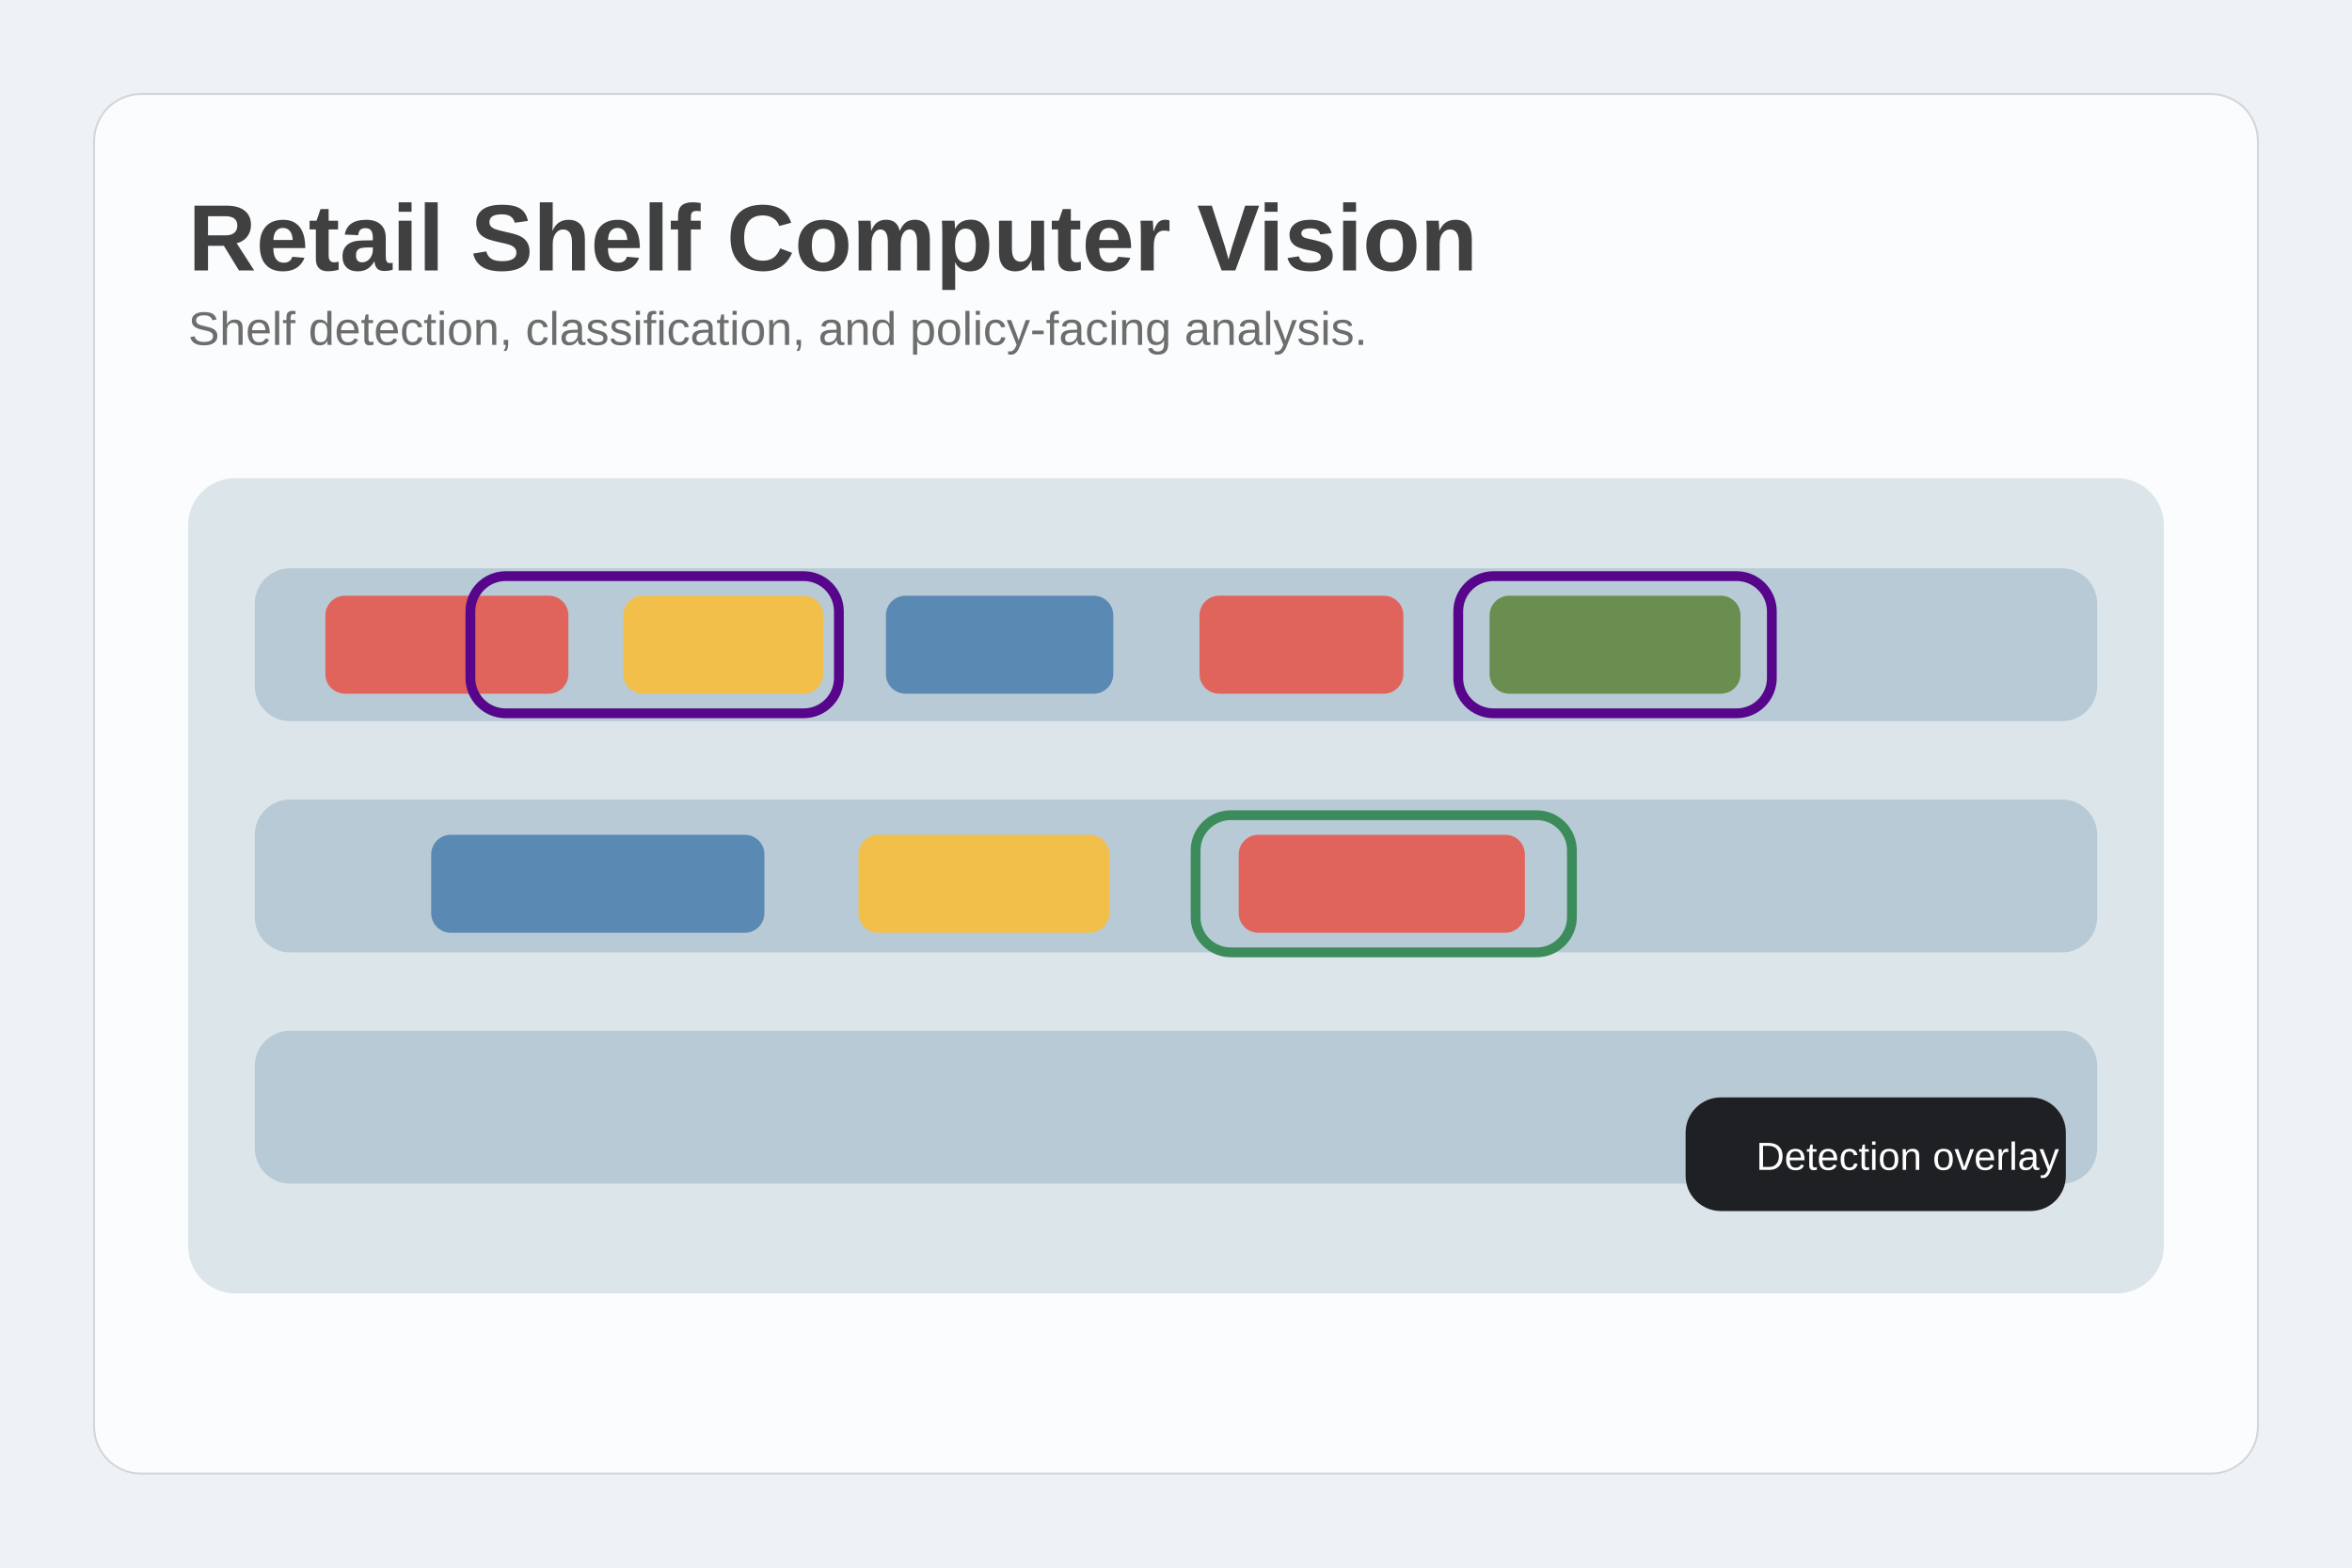
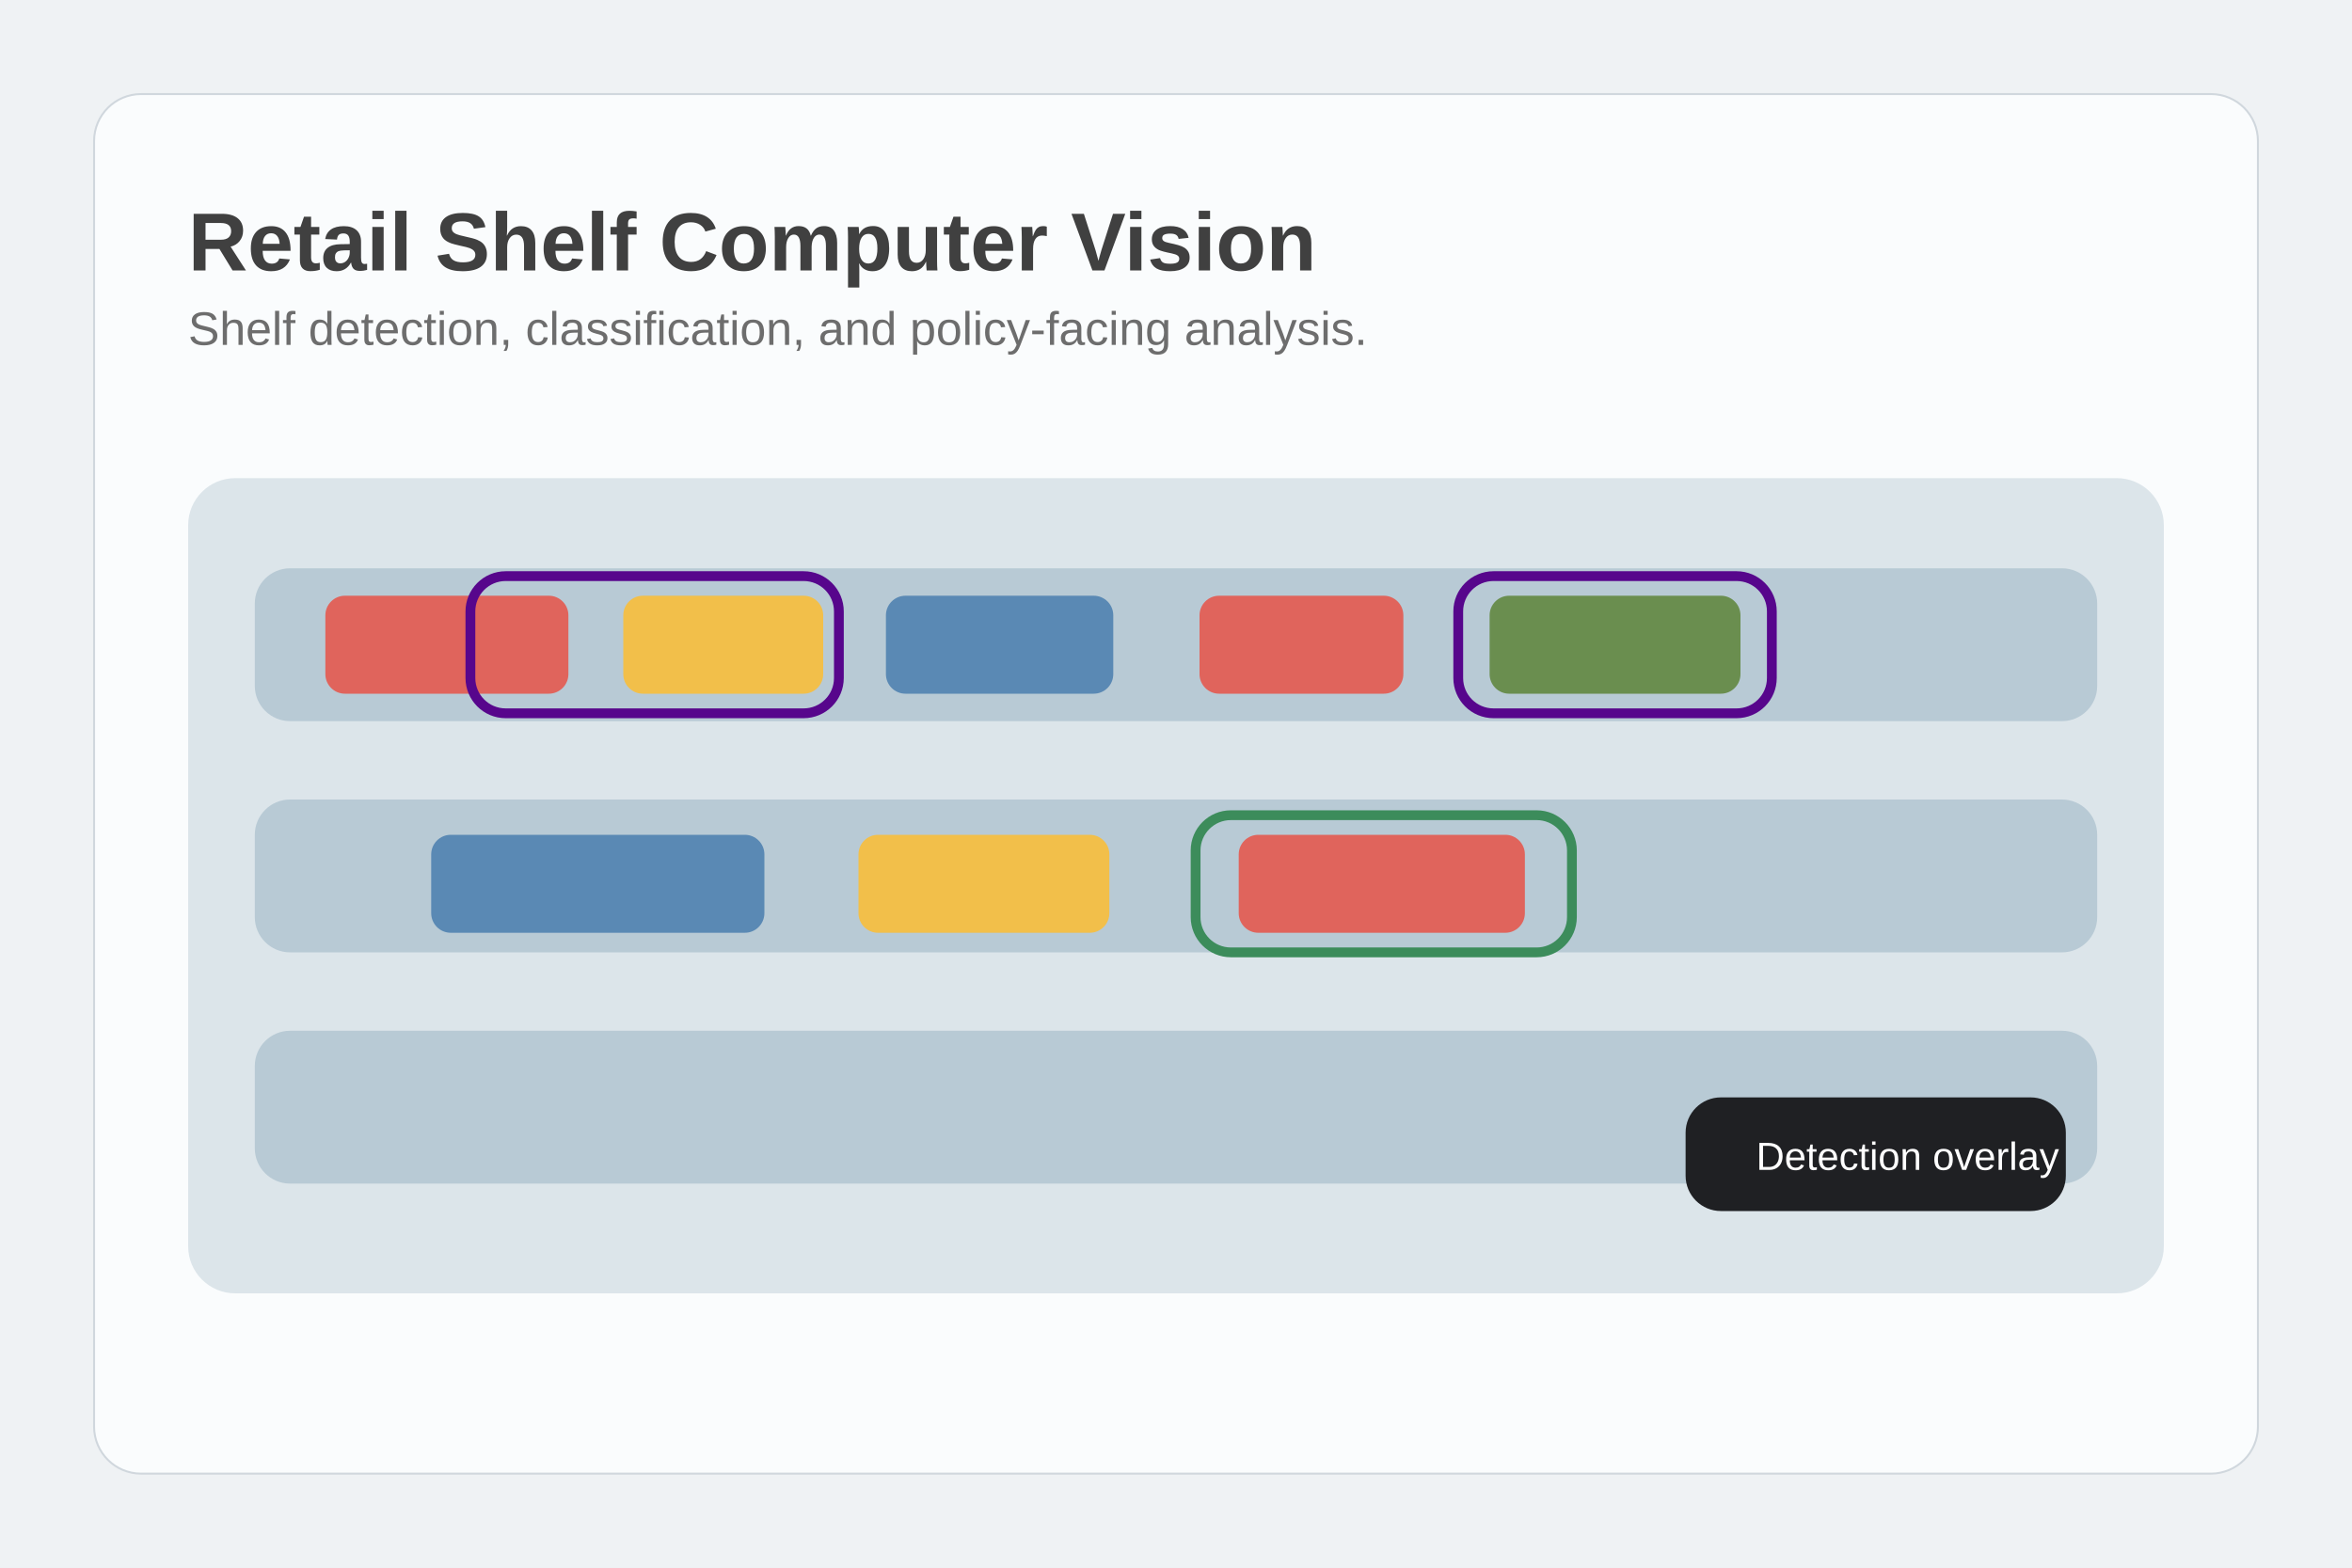
<svg xmlns="http://www.w3.org/2000/svg" width="1200" height="800" viewBox="0 0 1200 800" fill="none">
  <rect width="1200" height="800" fill="#EFF2F4" />
  <rect x="48" y="48" width="1104" height="704" rx="24" fill="#FAFCFD" stroke="#D0D7DD" />
-   <text x="96" y="138" fill="#404040" font-family="Arial, Helvetica, sans-serif" font-size="48" font-weight="700">Retail Shelf Computer Vision</text>
+   <text x="96" y="138" fill="#404040" font-family="Arial, Helvetica, sans-serif" font-size="42" font-weight="700">Retail Shelf Computer Vision</text>
  <text x="96" y="176" fill="#6D6D6D" font-family="Arial, Helvetica, sans-serif" font-size="24">Shelf detection, classification, and policy-facing analysis.</text>
  <rect x="96" y="244" width="1008" height="416" rx="24" fill="#DCE5EA" />
  <rect x="130" y="290" width="940" height="78" rx="18" fill="#B8CAD5" />
  <rect x="130" y="408" width="940" height="78" rx="18" fill="#B8CAD5" />
  <rect x="130" y="526" width="940" height="78" rx="18" fill="#B8CAD5" />
  <rect x="166" y="304" width="124" height="50" rx="10" fill="#E0645C" />
  <rect x="318" y="304" width="102" height="50" rx="10" fill="#F2BF4A" />
  <rect x="452" y="304" width="116" height="50" rx="10" fill="#5A89B4" />
  <rect x="612" y="304" width="104" height="50" rx="10" fill="#E0645C" />
  <rect x="760" y="304" width="128" height="50" rx="10" fill="#6A8E4F" />
  <rect x="220" y="426" width="170" height="50" rx="10" fill="#5A89B4" />
  <rect x="438" y="426" width="128" height="50" rx="10" fill="#F2BF4A" />
  <rect x="632" y="426" width="146" height="50" rx="10" fill="#E0645C" />
  <rect x="240" y="294" width="188" height="70" rx="18" stroke="#57068C" stroke-width="5" />
  <rect x="744" y="294" width="160" height="70" rx="18" stroke="#57068C" stroke-width="5" />
  <rect x="610" y="416" width="192" height="70" rx="18" stroke="#3C8C5B" stroke-width="5" />
  <rect x="860" y="560" width="194" height="58" rx="18" fill="#1F2023" />
  <text x="896" y="597" fill="#FFFFFF" font-family="Arial, Helvetica, sans-serif" font-size="20">Detection overlay</text>
</svg>
